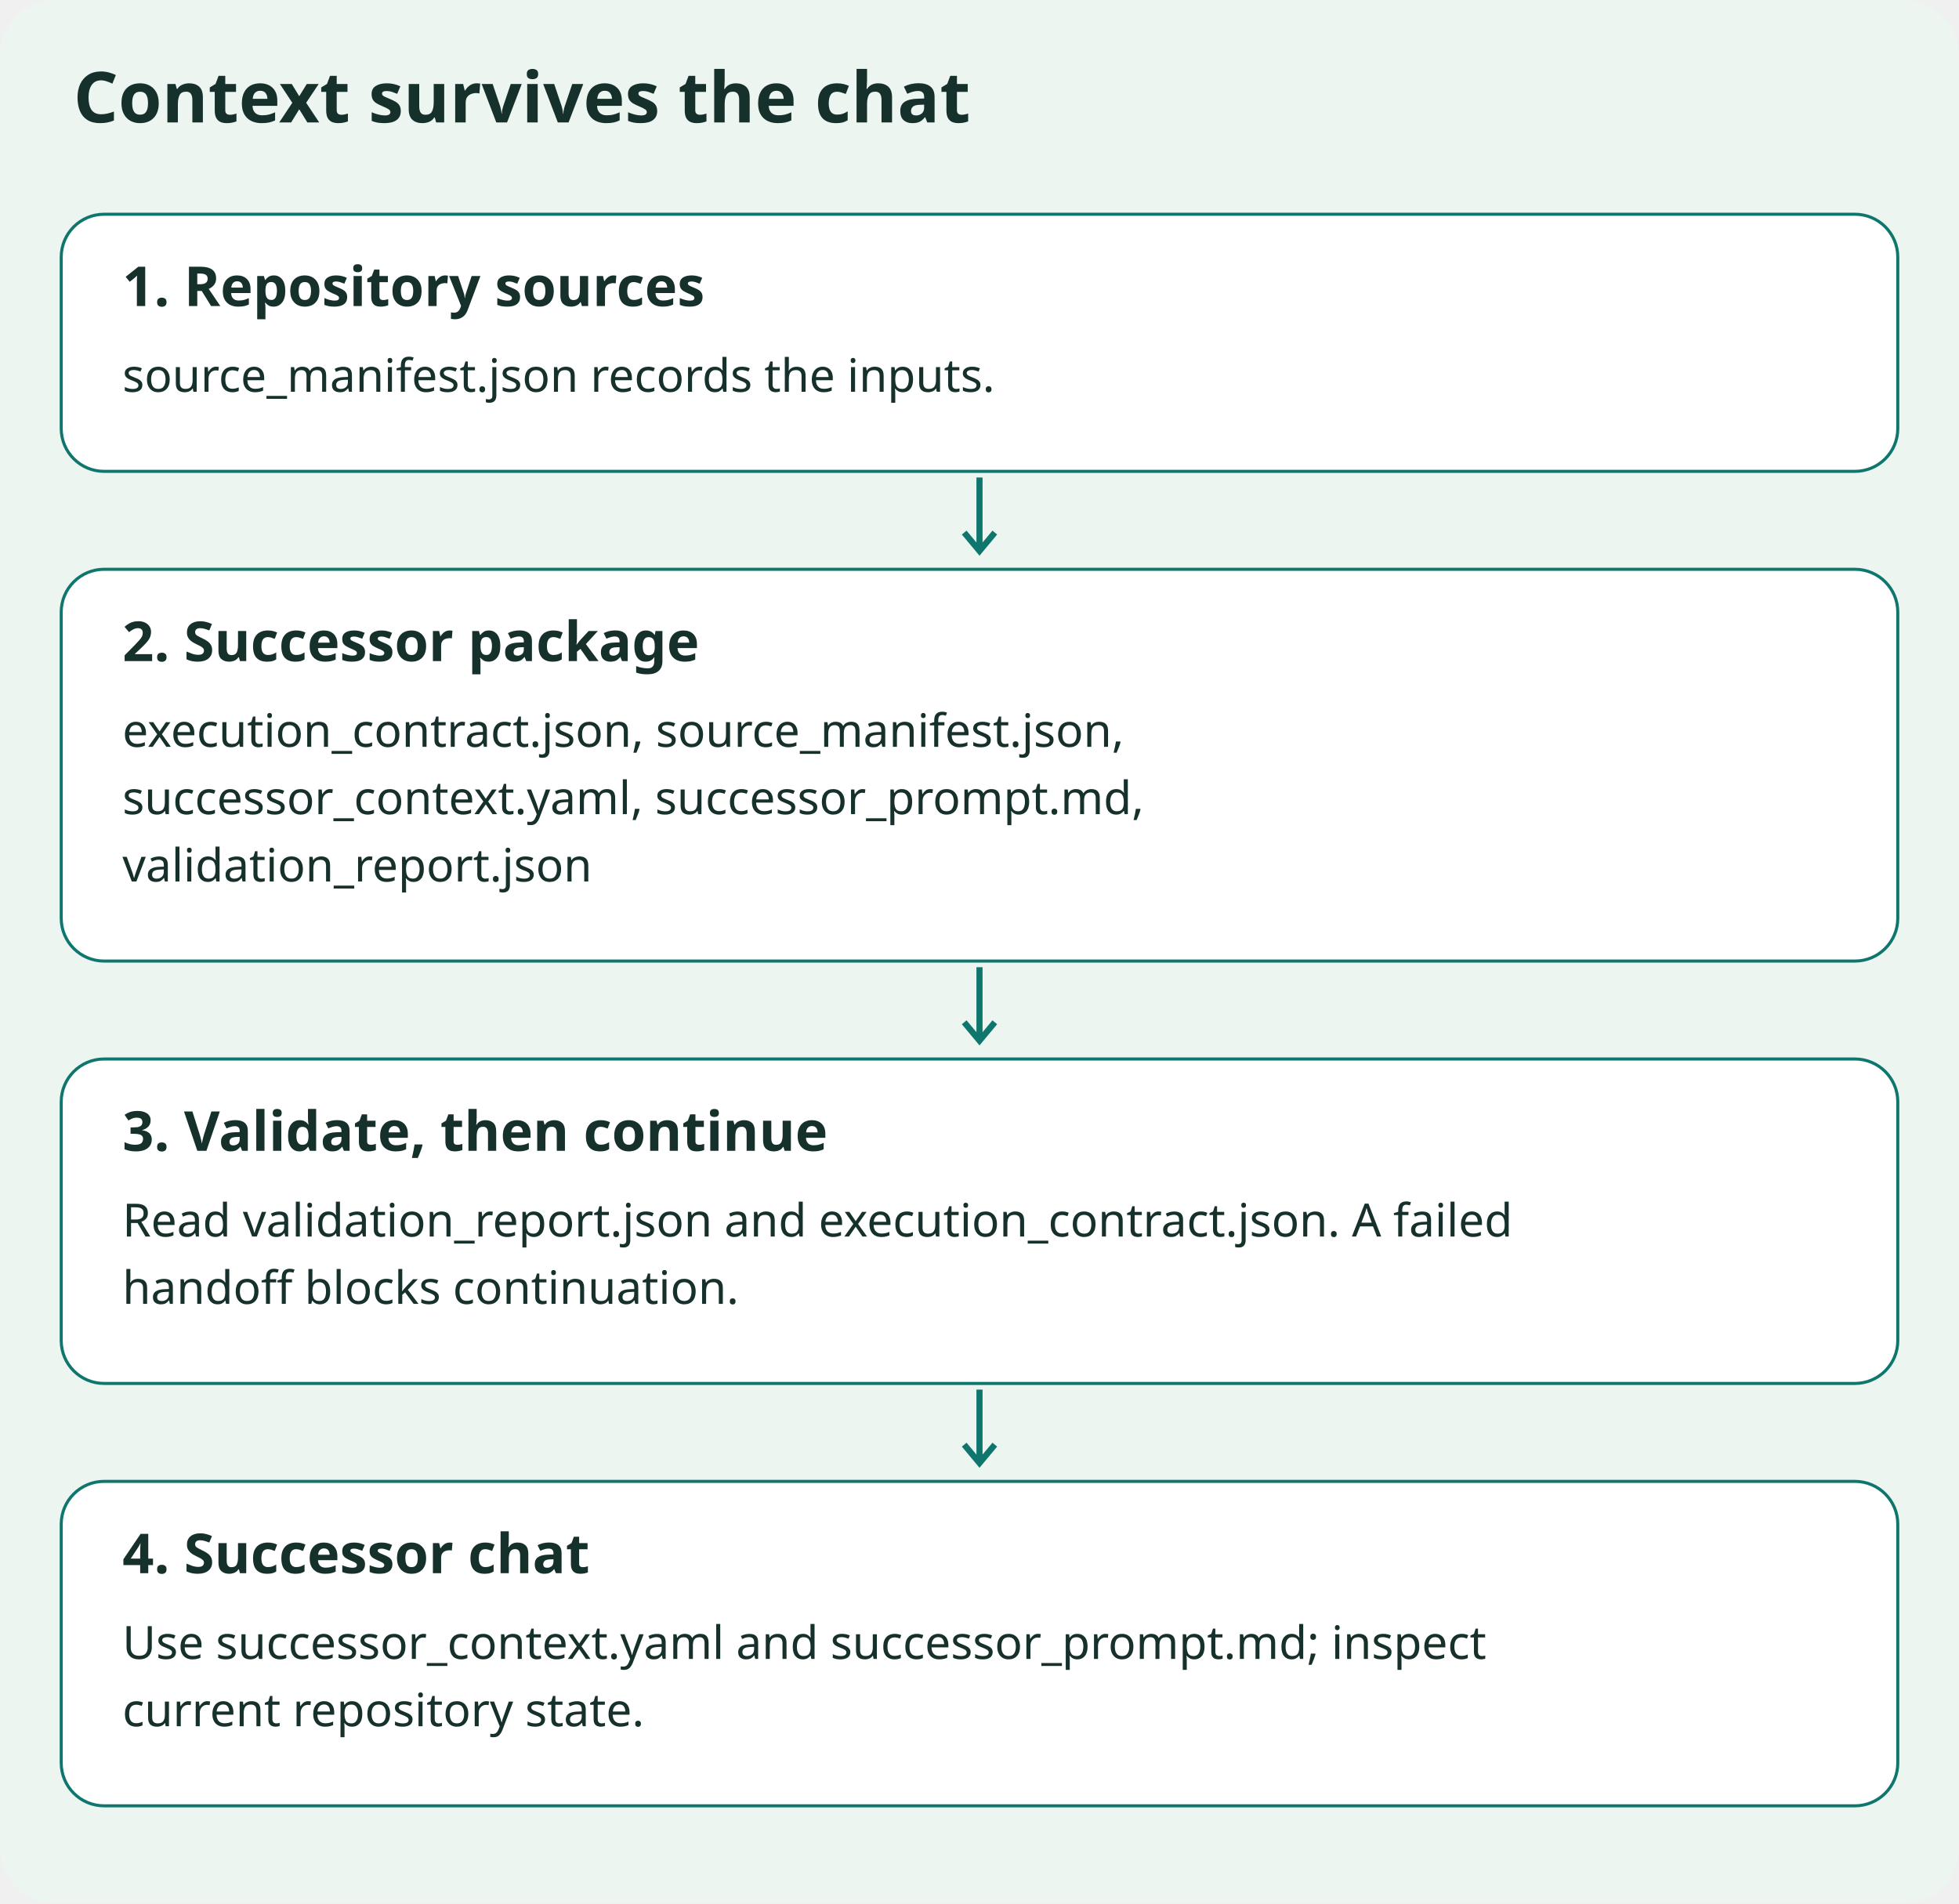
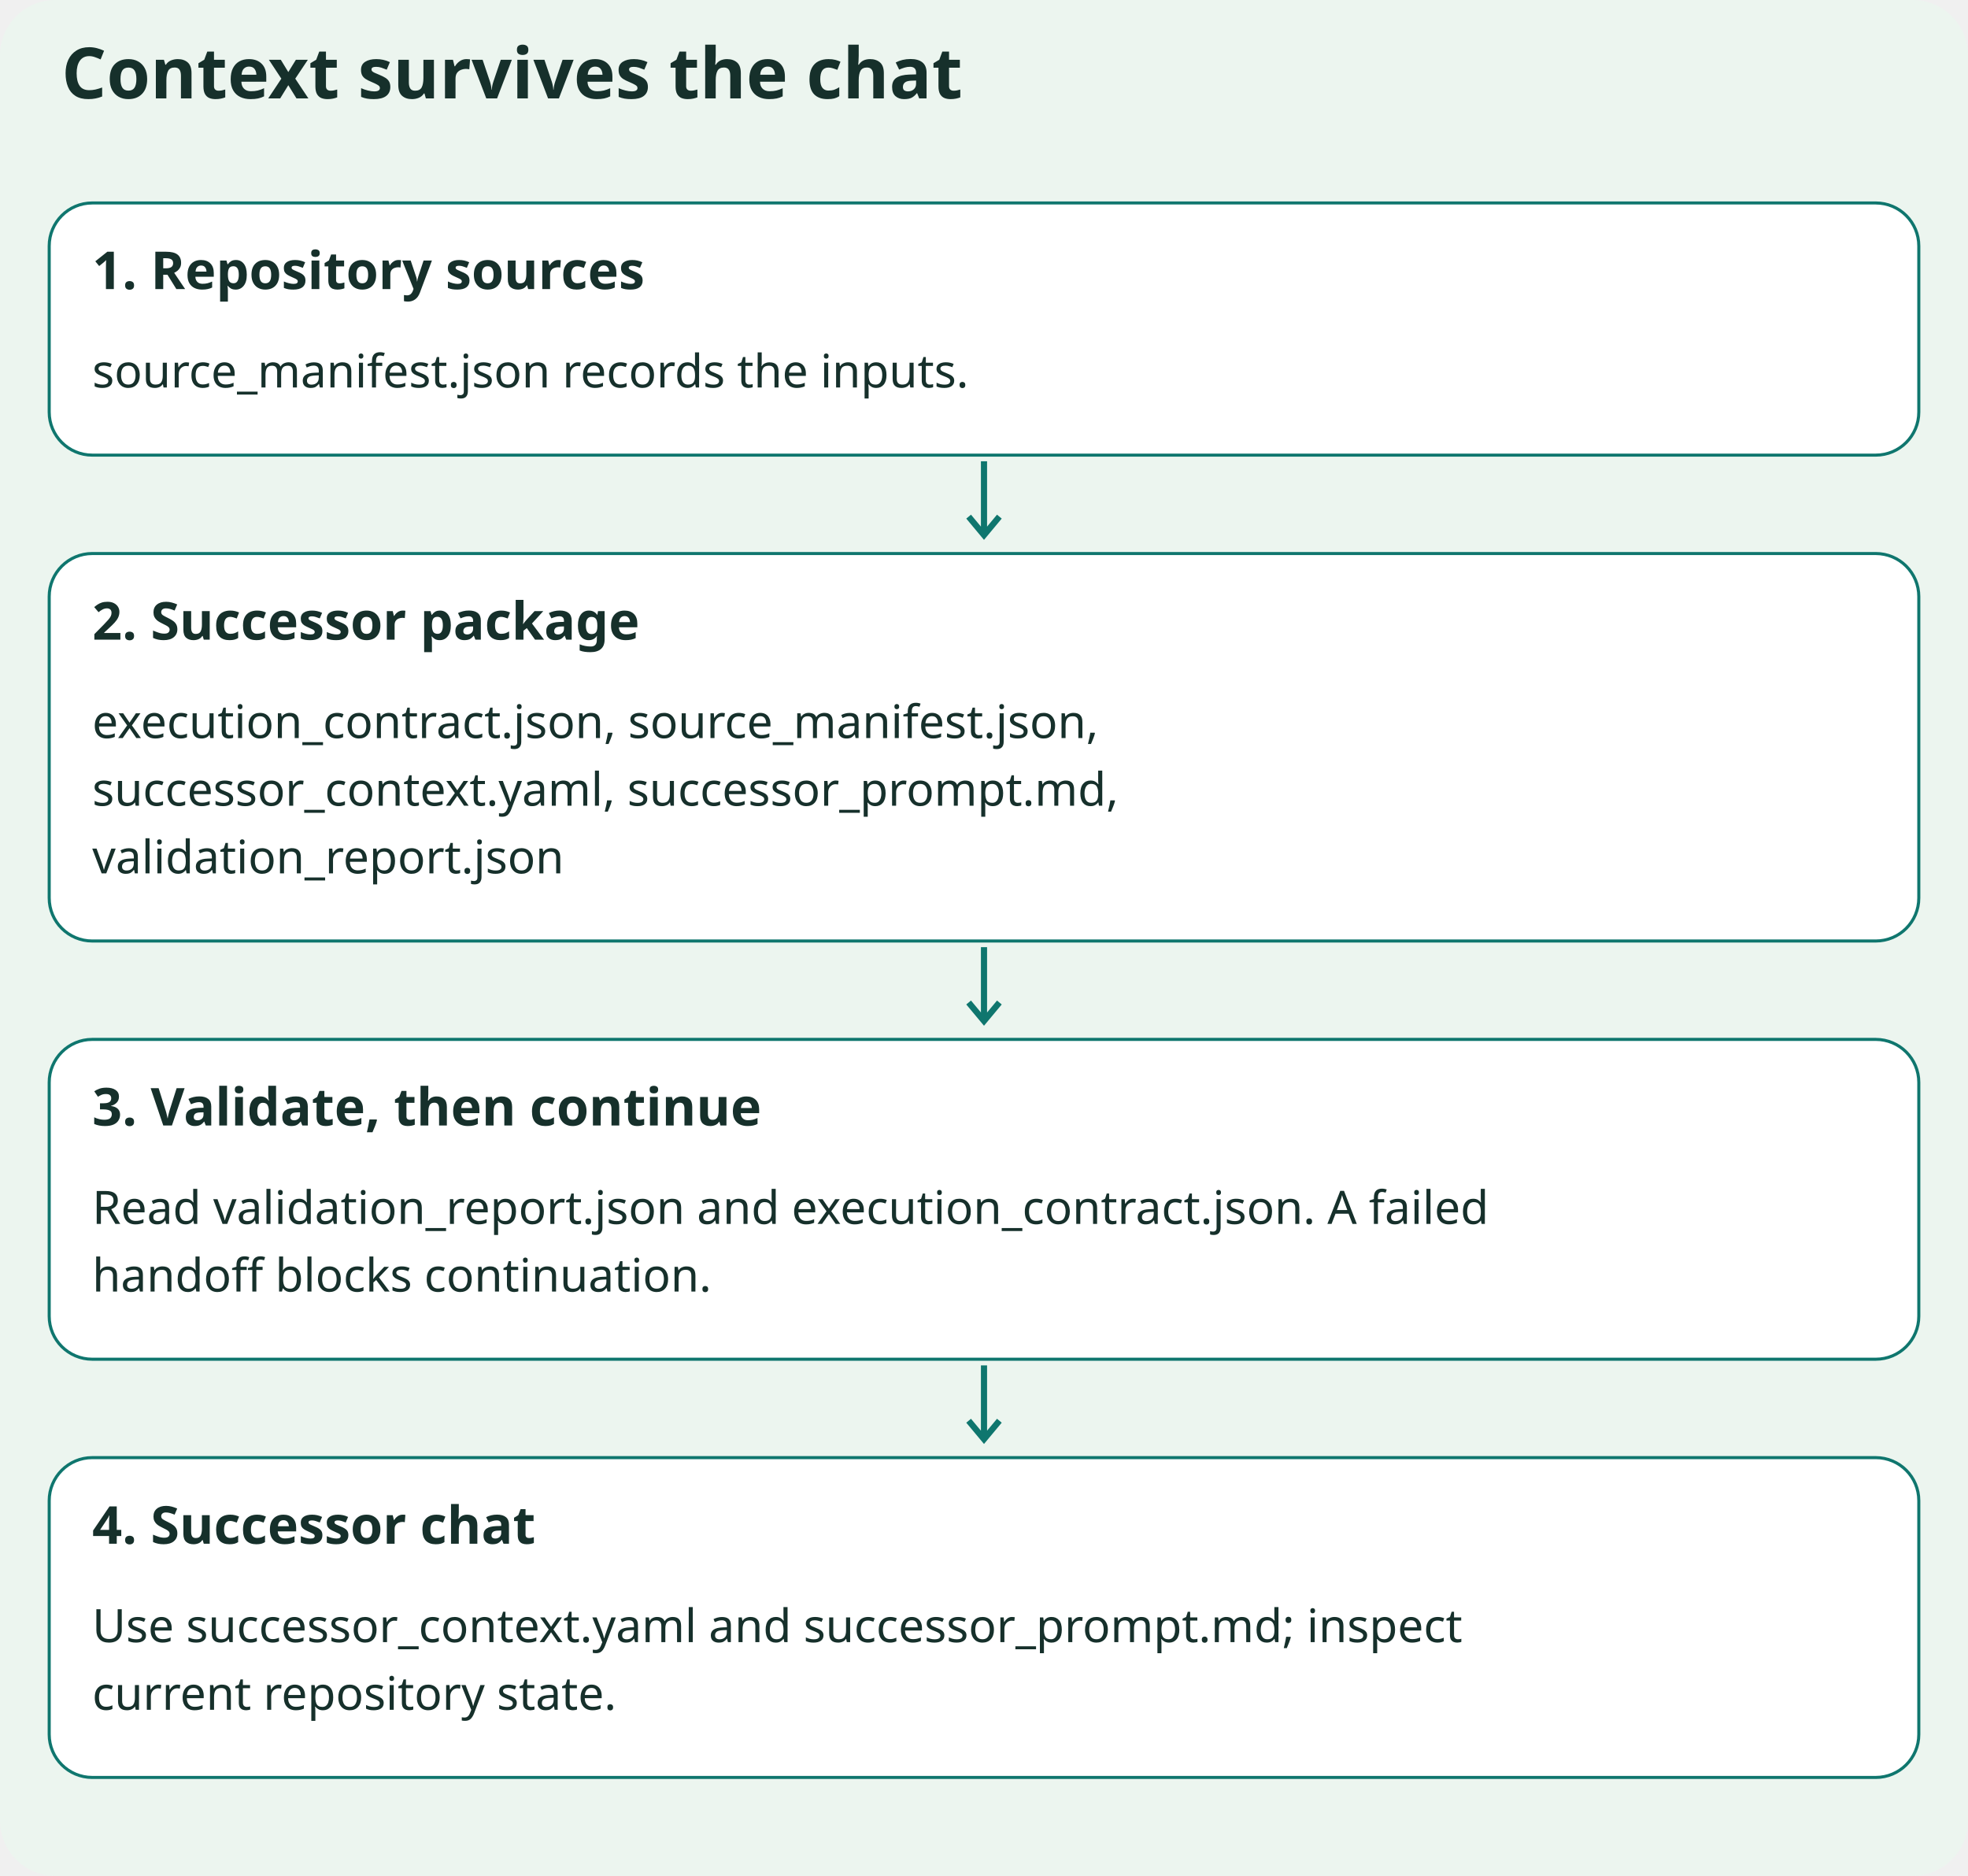
- <svg xmlns="http://www.w3.org/2000/svg" width="640" height="622" viewBox="0 0 640 622" role="img" aria-labelledby="title desc">
-   <rect width="640" height="622" fill="#ecf5ef" rx="18" />
+ <svg xmlns="http://www.w3.org/2000/svg" width="640" height="610" viewBox="0 0 640 610" role="img" aria-labelledby="title desc">
+   <rect width="640" height="610" fill="#ecf5ef" rx="18" />
  <g font-family="system-ui,sans-serif" font-size="18" fill="#16302b">
-     <text x="24" y="40" font-size="23" font-weight="700">Context survives the chat</text>
-     <rect x="20" y="70" width="600" height="84" rx="14" fill="white" stroke="#0f766e" />
-     <text x="40" y="100" font-weight="700">1. Repository sources</text>
-     <text x="40" y="128" font-size="15">source_manifest.json records the inputs.</text>
-     <path d="M320 156 v24 m-5 -6 l5 6 5 -6" stroke="#0f766e" fill="none" stroke-width="2" />
-     <rect x="20" y="186" width="600" height="128" rx="14" fill="white" stroke="#0f766e" />
-     <text x="40" y="216" font-weight="700">2. Successor package</text>
-     <text x="40" y="244" font-size="15">execution_contract.json, source_manifest.json,</text>
-     <text x="40" y="266" font-size="15">successor_context.yaml, successor_prompt.md,</text>
-     <text x="40" y="288" font-size="15">validation_report.json</text>
-     <path d="M320 316 v24 m-5 -6 l5 6 5 -6" stroke="#0f766e" fill="none" stroke-width="2" />
-     <rect x="20" y="346" width="600" height="106" rx="14" fill="white" stroke="#0f766e" />
-     <text x="40" y="376" font-weight="700">3. Validate, then continue</text>
-     <text x="40" y="404" font-size="15">Read validation_report.json and execution_contract.json. A failed</text>
-     <text x="40" y="426" font-size="15">handoff blocks continuation.</text>
-     <path d="M320 454 v24 m-5 -6 l5 6 5 -6" stroke="#0f766e" fill="none" stroke-width="2" />
-     <rect x="20" y="484" width="600" height="106" rx="14" fill="white" stroke="#0f766e" />
-     <text x="40" y="514" font-weight="700">4. Successor chat</text>
-     <text x="40" y="542" font-size="15">Use successor_context.yaml and successor_prompt.md; inspect</text>
-     <text x="40" y="564" font-size="15">current repository state.</text>
+     <text x="20" y="32" font-size="23" font-weight="700">Context survives the chat</text>
+     <rect x="16" y="66" width="608" height="82" rx="14" fill="white" stroke="#0f766e" />
+     <text x="30" y="94" font-size="17" font-weight="700">1. Repository sources</text>
+     <text x="30" y="126" font-size="15">source_manifest.json records the inputs.</text>
+     <path d="M320 150 v24 m-5 -6 l5 6 5 -6" stroke="#0f766e" fill="none" stroke-width="2" />
+     <rect x="16" y="180" width="608" height="126" rx="14" fill="white" stroke="#0f766e" />
+     <text x="30" y="208" font-size="17" font-weight="700">2. Successor package</text>
+     <text x="30" y="240" font-size="15">execution_contract.json, source_manifest.json,</text>
+     <text x="30" y="262" font-size="15">successor_context.yaml, successor_prompt.md,</text>
+     <text x="30" y="284" font-size="15">validation_report.json</text>
+     <path d="M320 308 v24 m-5 -6 l5 6 5 -6" stroke="#0f766e" fill="none" stroke-width="2" />
+     <rect x="16" y="338" width="608" height="104" rx="14" fill="white" stroke="#0f766e" />
+     <text x="30" y="366" font-size="17" font-weight="700">3. Validate, then continue</text>
+     <text x="30" y="398" font-size="15">Read validation_report.json and execution_contract.json. A failed</text>
+     <text x="30" y="420" font-size="15">handoff blocks continuation.</text>
+     <path d="M320 444 v24 m-5 -6 l5 6 5 -6" stroke="#0f766e" fill="none" stroke-width="2" />
+     <rect x="16" y="474" width="608" height="104" rx="14" fill="white" stroke="#0f766e" />
+     <text x="30" y="502" font-size="17" font-weight="700">4. Successor chat</text>
+     <text x="30" y="534" font-size="15">Use successor_context.yaml and successor_prompt.md; inspect</text>
+     <text x="30" y="556" font-size="15">current repository state.</text>
  </g>
</svg>
